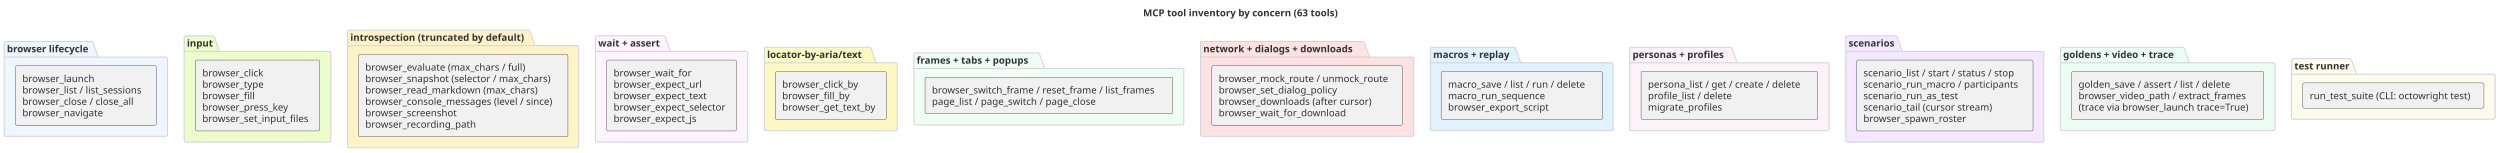
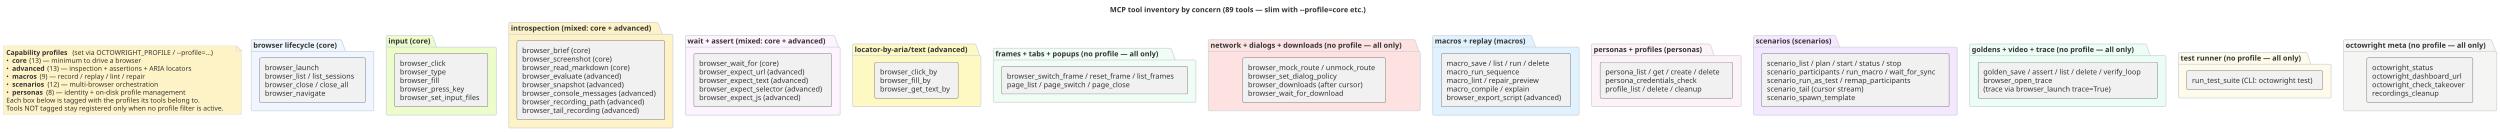
- <svg xmlns="http://www.w3.org/2000/svg" contentStyleType="text/css" data-diagram-type="DESCRIPTION" height="220px" preserveAspectRatio="none" style="width:3611px;height:220px;background:#FFFFFF;" version="1.1" viewBox="0 0 3611 220" width="3611px" zoomAndPan="magnify">
+ <svg xmlns="http://www.w3.org/2000/svg" contentStyleType="text/css" data-diagram-type="DESCRIPTION" height="253px" preserveAspectRatio="none" style="width:4814px;height:253px;background:#FFFFFF;" version="1.1" viewBox="0 0 4814 253" width="4814px" zoomAndPan="magnify">
  <defs />
  <g>
    <g class="title" data-source-line="5">
-       <text fill="#333333" font-family="sans-serif" font-size="14" font-weight="bold" lengthAdjust="spacing" textLength="294.766" x="1651.117" y="23.535">MCP tool inventory by concern (63 tools)</text>
+       <text fill="#333333" font-family="sans-serif" font-size="14" font-weight="bold" lengthAdjust="spacing" textLength="526.394" x="2137.178" y="23.535">MCP tool inventory by concern (89 tools — slim with --profile=core etc.)</text>
    </g>
-     <g class="cluster" data-qualified-name="browser lifecycle" data-source-line="14" id="ent0002">
-       <path d="M8.5,59.978 L132.191,59.978 A3.75,3.75 0 0 1 134.691,62.478 L141.691,82.467 L239.5,82.467 A2.5,2.5 0 0 1 242,84.967 L242,194.428 A2.5,2.5 0 0 1 239.5,196.928 L8.5,196.928 A2.5,2.5 0 0 1 6,194.428 L6,62.478 A2.5,2.5 0 0 1 8.5,59.978" fill="#EFF6FF" style="stroke:#D1D5DB;stroke-width:1.5;" />
-       <line style="stroke:#D1D5DB;stroke-width:1.5;" x1="6" x2="141.691" y1="82.467" y2="82.467" />
-       <text fill="#333333" font-family="sans-serif" font-size="14" font-weight="bold" lengthAdjust="spacing" textLength="122.691" x="10" y="75.513">browser lifecycle</text>
+     <g class="cluster" data-qualified-name="browser lifecycle .core." data-source-line="25" id="ent0003">
+       <path d="M486.25,76.468 L655.893,76.468 A3.75,3.75 0 0 1 658.393,78.968 L665.393,98.957 L717.25,98.957 A2.5,2.5 0 0 1 719.75,101.457 L719.75,210.918 A2.5,2.5 0 0 1 717.25,213.418 L486.25,213.418 A2.5,2.5 0 0 1 483.75,210.918 L483.75,78.968 A2.5,2.5 0 0 1 486.25,76.468" fill="#EFF6FF" style="stroke:#D1D5DB;stroke-width:1.5;" />
+       <line style="stroke:#D1D5DB;stroke-width:1.5;" x1="483.75" x2="665.393" y1="98.957" y2="98.957" />
+       <text fill="#333333" font-family="sans-serif" font-size="14" font-weight="bold" lengthAdjust="spacing" textLength="168.643" x="487.75" y="92.003">browser lifecycle (core)</text>
    </g>
-     <g class="cluster" data-qualified-name="input" data-source-line="18" id="ent0004">
-       <path d="M268.5,51.728 L307.392,51.728 A3.75,3.75 0 0 1 309.892,54.228 L316.892,74.217 L475.5,74.217 A2.5,2.5 0 0 1 478,76.717 L478,202.678 A2.5,2.5 0 0 1 475.5,205.178 L268.5,205.178 A2.5,2.5 0 0 1 266,202.678 L266,54.228 A2.5,2.5 0 0 1 268.5,51.728" fill="#ECFCCB" style="stroke:#D1D5DB;stroke-width:1.5;" />
-       <line style="stroke:#D1D5DB;stroke-width:1.5;" x1="266" x2="316.892" y1="74.217" y2="74.217" />
-       <text fill="#333333" font-family="sans-serif" font-size="14" font-weight="bold" lengthAdjust="spacing" textLength="37.892" x="270" y="67.263">input</text>
+     <g class="cluster" data-qualified-name="input .core." data-source-line="29" id="ent0005">
+       <path d="M746.25,68.228 L831.093,68.228 A3.75,3.75 0 0 1 833.593,70.728 L840.593,90.717 L953.25,90.717 A2.5,2.5 0 0 1 955.75,93.217 L955.75,219.168 A2.5,2.5 0 0 1 953.25,221.668 L746.25,221.668 A2.5,2.5 0 0 1 743.75,219.168 L743.75,70.728 A2.5,2.5 0 0 1 746.25,68.228" fill="#ECFCCB" style="stroke:#D1D5DB;stroke-width:1.5;" />
+       <line style="stroke:#D1D5DB;stroke-width:1.5;" x1="743.75" x2="840.593" y1="90.717" y2="90.717" />
+       <text fill="#333333" font-family="sans-serif" font-size="14" font-weight="bold" lengthAdjust="spacing" textLength="83.843" x="747.75" y="83.763">input (core)</text>
    </g>
-     <g class="cluster" data-qualified-name="introspection .truncated by default." data-source-line="22" id="ent0006">
-       <path d="M504.5,43.488 L763.29,43.488 A3.75,3.75 0 0 1 765.79,45.988 L772.79,65.977 L833.5,65.977 A2.5,2.5 0 0 1 836,68.477 L836,210.918 A2.5,2.5 0 0 1 833.5,213.418 L504.5,213.418 A2.5,2.5 0 0 1 502,210.918 L502,45.988 A2.5,2.5 0 0 1 504.5,43.488" fill="#FEF3C7" style="stroke:#D1D5DB;stroke-width:1.5;" />
-       <line style="stroke:#D1D5DB;stroke-width:1.5;" x1="502" x2="772.79" y1="65.977" y2="65.977" />
-       <text fill="#333333" font-family="sans-serif" font-size="14" font-weight="bold" lengthAdjust="spacing" textLength="257.79" x="506" y="59.023">introspection (truncated by default)</text>
+     <g class="cluster" data-qualified-name="introspection .mixed. core . advanced." data-source-line="33" id="ent0007">
+       <path d="M982.25,43.488 L1265.622,43.488 A3.75,3.75 0 0 1 1268.122,45.988 L1275.122,65.977 L1293.25,65.977 A2.5,2.5 0 0 1 1295.75,68.477 L1295.75,243.898 A2.5,2.5 0 0 1 1293.25,246.398 L982.25,246.398 A2.5,2.5 0 0 1 979.75,243.898 L979.75,45.988 A2.5,2.5 0 0 1 982.25,43.488" fill="#FEF3C7" style="stroke:#D1D5DB;stroke-width:1.5;" />
+       <line style="stroke:#D1D5DB;stroke-width:1.5;" x1="979.75" x2="1275.122" y1="65.977" y2="65.977" />
+       <text fill="#333333" font-family="sans-serif" font-size="14" font-weight="bold" lengthAdjust="spacing" textLength="282.372" x="983.75" y="59.023">introspection (mixed: core + advanced)</text>
    </g>
-     <g class="cluster" data-qualified-name="wait . assert" data-source-line="26" id="ent0008">
-       <path d="M862.5,51.728 L958.704,51.728 A3.75,3.75 0 0 1 961.204,54.228 L968.204,74.217 L1077.5,74.217 A2.5,2.5 0 0 1 1080,76.717 L1080,202.678 A2.5,2.5 0 0 1 1077.5,205.178 L862.5,205.178 A2.5,2.5 0 0 1 860,202.678 L860,54.228 A2.5,2.5 0 0 1 862.5,51.728" fill="#FDF4FF" style="stroke:#D1D5DB;stroke-width:1.5;" />
-       <line style="stroke:#D1D5DB;stroke-width:1.5;" x1="860" x2="968.204" y1="74.217" y2="74.217" />
-       <text fill="#333333" font-family="sans-serif" font-size="14" font-weight="bold" lengthAdjust="spacing" textLength="95.204" x="864" y="67.263">wait + assert</text>
+     <g class="cluster" data-qualified-name="wait . assert .mixed. core . advanced." data-source-line="37" id="ent0009">
+       <path d="M1322.25,68.228 L1604.891,68.228 A3.75,3.75 0 0 1 1607.391,70.728 L1614.391,90.717 L1615.25,90.717 A2.5,2.5 0 0 1 1617.75,93.217 L1617.75,219.168 A2.5,2.5 0 0 1 1615.25,221.668 L1322.25,221.668 A2.5,2.5 0 0 1 1319.75,219.168 L1319.75,70.728 A2.5,2.5 0 0 1 1322.25,68.228" fill="#FDF4FF" style="stroke:#D1D5DB;stroke-width:1.5;" />
+       <line style="stroke:#D1D5DB;stroke-width:1.5;" x1="1319.75" x2="1614.391" y1="90.717" y2="90.717" />
+       <text fill="#333333" font-family="sans-serif" font-size="14" font-weight="bold" lengthAdjust="spacing" textLength="281.641" x="1323.75" y="83.763">wait + assert (mixed: core + advanced)</text>
    </g>
-     <g class="cluster" data-qualified-name="locator-by-aria.text" data-source-line="30" id="ent0010">
-       <path d="M1106.5,68.218 L1256.093,68.218 A3.75,3.75 0 0 1 1258.593,70.718 L1265.593,90.707 L1293.5,90.707 A2.5,2.5 0 0 1 1296,93.207 L1296,186.188 A2.5,2.5 0 0 1 1293.5,188.688 L1106.5,188.688 A2.5,2.5 0 0 1 1104,186.188 L1104,70.718 A2.5,2.5 0 0 1 1106.5,68.218" fill="#FEF9C3" style="stroke:#D1D5DB;stroke-width:1.5;" />
-       <line style="stroke:#D1D5DB;stroke-width:1.5;" x1="1104" x2="1265.593" y1="90.707" y2="90.707" />
-       <text fill="#333333" font-family="sans-serif" font-size="14" font-weight="bold" lengthAdjust="spacing" textLength="148.593" x="1108" y="83.753">locator-by-aria/text</text>
+     <g class="cluster" data-qualified-name="locator-by-aria.text .advanced." data-source-line="41" id="ent0011">
+       <path d="M1644.25,84.708 L1877.002,84.708 A3.75,3.75 0 0 1 1879.502,87.208 L1886.502,107.197 L1886.25,107.197 A2.5,2.5 0 0 1 1888.75,109.697 L1888.75,202.678 A2.5,2.5 0 0 1 1886.25,205.178 L1644.25,205.178 A2.5,2.5 0 0 1 1641.75,202.678 L1641.75,87.208 A2.5,2.5 0 0 1 1644.25,84.708" fill="#FEF9C3" style="stroke:#D1D5DB;stroke-width:1.5;" />
+       <line style="stroke:#D1D5DB;stroke-width:1.5;" x1="1641.75" x2="1886.502" y1="107.197" y2="107.197" />
+       <text fill="#333333" font-family="sans-serif" font-size="14" font-weight="bold" lengthAdjust="spacing" textLength="231.752" x="1645.75" y="100.243">locator-by-aria/text (advanced)</text>
    </g>
-     <g class="cluster" data-qualified-name="frames . tabs . popups" data-source-line="34" id="ent0012">
-       <path d="M1322.5,76.468 L1499.3,76.468 A3.75,3.75 0 0 1 1501.8,78.968 L1508.8,98.957 L1707.5,98.957 A2.5,2.5 0 0 1 1710,101.457 L1710,177.938 A2.5,2.5 0 0 1 1707.5,180.438 L1322.5,180.438 A2.5,2.5 0 0 1 1320,177.938 L1320,78.968 A2.5,2.5 0 0 1 1322.5,76.468" fill="#F0FDF4" style="stroke:#D1D5DB;stroke-width:1.5;" />
-       <line style="stroke:#D1D5DB;stroke-width:1.5;" x1="1320" x2="1508.8" y1="98.957" y2="98.957" />
-       <text fill="#333333" font-family="sans-serif" font-size="14" font-weight="bold" lengthAdjust="spacing" textLength="175.8" x="1324" y="92.003">frames + tabs + popups</text>
+     <g class="cluster" data-qualified-name="frames . tabs . popups .no profile . all only." data-source-line="45" id="ent0013">
+       <path d="M1915.25,92.958 L2253.515,92.958 A3.75,3.75 0 0 1 2256.015,95.458 L2263.015,115.447 L2300.25,115.447 A2.5,2.5 0 0 1 2302.75,117.947 L2302.75,194.438 A2.5,2.5 0 0 1 2300.25,196.938 L1915.25,196.938 A2.5,2.5 0 0 1 1912.75,194.438 L1912.75,95.458 A2.5,2.5 0 0 1 1915.25,92.958" fill="#F0FDF4" style="stroke:#D1D5DB;stroke-width:1.5;" />
+       <line style="stroke:#D1D5DB;stroke-width:1.5;" x1="1912.75" x2="2263.015" y1="115.447" y2="115.447" />
+       <text fill="#333333" font-family="sans-serif" font-size="14" font-weight="bold" lengthAdjust="spacing" textLength="337.265" x="1916.75" y="108.493">frames + tabs + popups (no profile — all only)</text>
    </g>
-     <g class="cluster" data-qualified-name="network . dialogs . downloads" data-source-line="38" id="ent0014">
-       <path d="M1736.5,59.978 L1968.657,59.978 A3.75,3.75 0 0 1 1971.157,62.478 L1978.157,82.467 L2039.5,82.467 A2.5,2.5 0 0 1 2042,84.967 L2042,194.428 A2.5,2.5 0 0 1 2039.5,196.928 L1736.5,196.928 A2.5,2.5 0 0 1 1734,194.428 L1734,62.478 A2.5,2.5 0 0 1 1736.5,59.978" fill="#FEE2E2" style="stroke:#D1D5DB;stroke-width:1.5;" />
-       <line style="stroke:#D1D5DB;stroke-width:1.5;" x1="1734" x2="1978.157" y1="82.467" y2="82.467" />
-       <text fill="#333333" font-family="sans-serif" font-size="14" font-weight="bold" lengthAdjust="spacing" textLength="231.157" x="1738" y="75.513">network + dialogs + downloads</text>
+     <g class="cluster" data-qualified-name="network . dialogs . downloads .no profile . all only." data-source-line="49" id="ent0015">
+       <path d="M2329.25,76.468 L2722.872,76.468 A3.75,3.75 0 0 1 2725.372,78.968 L2732.372,98.957 L2732.25,98.957 A2.5,2.5 0 0 1 2734.75,101.457 L2734.75,210.918 A2.5,2.5 0 0 1 2732.25,213.418 L2329.25,213.418 A2.5,2.5 0 0 1 2326.75,210.918 L2326.75,78.968 A2.5,2.5 0 0 1 2329.25,76.468" fill="#FEE2E2" style="stroke:#D1D5DB;stroke-width:1.5;" />
+       <line style="stroke:#D1D5DB;stroke-width:1.5;" x1="2326.75" x2="2732.372" y1="98.957" y2="98.957" />
+       <text fill="#333333" font-family="sans-serif" font-size="14" font-weight="bold" lengthAdjust="spacing" textLength="392.622" x="2330.75" y="92.003">network + dialogs + downloads (no profile — all only)</text>
    </g>
-     <g class="cluster" data-qualified-name="macros . replay" data-source-line="42" id="ent0016">
-       <path d="M2068.5,68.218 L2187.133,68.218 A3.75,3.75 0 0 1 2189.633,70.718 L2196.633,90.707 L2327.5,90.707 A2.5,2.5 0 0 1 2330,93.207 L2330,186.188 A2.5,2.5 0 0 1 2327.5,188.688 L2068.5,188.688 A2.5,2.5 0 0 1 2066,186.188 L2066,70.718 A2.5,2.5 0 0 1 2068.5,68.218" fill="#E0F2FE" style="stroke:#D1D5DB;stroke-width:1.5;" />
-       <line style="stroke:#D1D5DB;stroke-width:1.5;" x1="2066" x2="2196.633" y1="90.707" y2="90.707" />
-       <text fill="#333333" font-family="sans-serif" font-size="14" font-weight="bold" lengthAdjust="spacing" textLength="117.633" x="2070" y="83.753">macros + replay</text>
+     <g class="cluster" data-qualified-name="macros . replay .macros." data-source-line="53" id="ent0017">
+       <path d="M2761.25,68.228 L2947.354,68.228 A3.75,3.75 0 0 1 2949.854,70.728 L2956.854,90.717 L3038.25,90.717 A2.5,2.5 0 0 1 3040.75,93.217 L3040.75,219.168 A2.5,2.5 0 0 1 3038.25,221.668 L2761.25,221.668 A2.5,2.5 0 0 1 2758.75,219.168 L2758.75,70.728 A2.5,2.5 0 0 1 2761.25,68.228" fill="#E0F2FE" style="stroke:#D1D5DB;stroke-width:1.5;" />
+       <line style="stroke:#D1D5DB;stroke-width:1.5;" x1="2758.75" x2="2956.854" y1="90.717" y2="90.717" />
+       <text fill="#333333" font-family="sans-serif" font-size="14" font-weight="bold" lengthAdjust="spacing" textLength="185.103" x="2762.75" y="83.763">macros + replay (macros)</text>
    </g>
-     <g class="cluster" data-qualified-name="personas . profiles" data-source-line="46" id="ent0018">
-       <path d="M2356.5,68.218 L2499.517,68.218 A3.75,3.75 0 0 1 2502.017,70.718 L2509.017,90.707 L2639.5,90.707 A2.5,2.5 0 0 1 2642,93.207 L2642,186.188 A2.5,2.5 0 0 1 2639.5,188.688 L2356.5,188.688 A2.5,2.5 0 0 1 2354,186.188 L2354,70.718 A2.5,2.5 0 0 1 2356.5,68.218" fill="#FDF2F8" style="stroke:#D1D5DB;stroke-width:1.5;" />
-       <line style="stroke:#D1D5DB;stroke-width:1.5;" x1="2354" x2="2509.017" y1="90.707" y2="90.707" />
-       <text fill="#333333" font-family="sans-serif" font-size="14" font-weight="bold" lengthAdjust="spacing" textLength="142.017" x="2358" y="83.753">personas + profiles</text>
+     <g class="cluster" data-qualified-name="personas . profiles .personas." data-source-line="57" id="ent0019">
+       <path d="M3067.25,84.708 L3291.3,84.708 A3.75,3.75 0 0 1 3293.8,87.208 L3300.8,107.197 L3350.25,107.197 A2.5,2.5 0 0 1 3352.75,109.697 L3352.75,202.678 A2.5,2.5 0 0 1 3350.25,205.178 L3067.25,205.178 A2.5,2.5 0 0 1 3064.75,202.678 L3064.75,87.208 A2.5,2.5 0 0 1 3067.25,84.708" fill="#FDF2F8" style="stroke:#D1D5DB;stroke-width:1.5;" />
+       <line style="stroke:#D1D5DB;stroke-width:1.5;" x1="3064.75" x2="3300.8" y1="107.197" y2="107.197" />
+       <text fill="#333333" font-family="sans-serif" font-size="14" font-weight="bold" lengthAdjust="spacing" textLength="223.05" x="3068.75" y="100.243">personas + profiles (personas)</text>
    </g>
-     <g class="cluster" data-qualified-name="scenarios" data-source-line="50" id="ent0020">
-       <path d="M2668.5,51.728 L2738.269,51.728 A3.75,3.75 0 0 1 2740.769,54.228 L2747.769,74.217 L2949.5,74.217 A2.5,2.5 0 0 1 2952,76.717 L2952,202.678 A2.5,2.5 0 0 1 2949.5,205.178 L2668.5,205.178 A2.5,2.5 0 0 1 2666,202.678 L2666,54.228 A2.5,2.5 0 0 1 2668.5,51.728" fill="#F3E8FF" style="stroke:#D1D5DB;stroke-width:1.5;" />
-       <line style="stroke:#D1D5DB;stroke-width:1.5;" x1="2666" x2="2747.769" y1="74.217" y2="74.217" />
-       <text fill="#333333" font-family="sans-serif" font-size="14" font-weight="bold" lengthAdjust="spacing" textLength="68.769" x="2670" y="67.263">scenarios</text>
+     <g class="cluster" data-qualified-name="scenarios .scenarios." data-source-line="61" id="ent0021">
+       <path d="M3379.25,68.228 L3532.78,68.228 A3.75,3.75 0 0 1 3535.28,70.728 L3542.28,90.717 L3766.25,90.717 A2.5,2.5 0 0 1 3768.75,93.217 L3768.75,219.168 A2.5,2.5 0 0 1 3766.25,221.668 L3379.25,221.668 A2.5,2.5 0 0 1 3376.75,219.168 L3376.75,70.728 A2.5,2.5 0 0 1 3379.25,68.228" fill="#F3E8FF" style="stroke:#D1D5DB;stroke-width:1.5;" />
+       <line style="stroke:#D1D5DB;stroke-width:1.5;" x1="3376.75" x2="3542.28" y1="90.717" y2="90.717" />
+       <text fill="#333333" font-family="sans-serif" font-size="14" font-weight="bold" lengthAdjust="spacing" textLength="152.53" x="3380.75" y="83.763">scenarios (scenarios)</text>
    </g>
-     <g class="cluster" data-qualified-name="goldens . video . trace" data-source-line="54" id="ent0022">
-       <path d="M2978.5,68.218 L3152.75,68.218 A3.75,3.75 0 0 1 3155.25,70.718 L3162.25,90.707 L3283.5,90.707 A2.5,2.5 0 0 1 3286,93.207 L3286,186.188 A2.5,2.5 0 0 1 3283.5,188.688 L2978.5,188.688 A2.5,2.5 0 0 1 2976,186.188 L2976,70.718 A2.5,2.5 0 0 1 2978.5,68.218" fill="#ECFDF5" style="stroke:#D1D5DB;stroke-width:1.5;" />
-       <line style="stroke:#D1D5DB;stroke-width:1.5;" x1="2976" x2="3162.25" y1="90.707" y2="90.707" />
-       <text fill="#333333" font-family="sans-serif" font-size="14" font-weight="bold" lengthAdjust="spacing" textLength="173.25" x="2980" y="83.753">goldens + video + trace</text>
+     <g class="cluster" data-qualified-name="goldens . video . trace .no profile . all only." data-source-line="65" id="ent0023">
+       <path d="M3795.25,84.708 L4130.965,84.708 A3.75,3.75 0 0 1 4133.465,87.208 L4140.465,107.197 L4168.25,107.197 A2.5,2.5 0 0 1 4170.75,109.697 L4170.75,202.678 A2.5,2.5 0 0 1 4168.25,205.178 L3795.25,205.178 A2.5,2.5 0 0 1 3792.75,202.678 L3792.75,87.208 A2.5,2.5 0 0 1 3795.25,84.708" fill="#ECFDF5" style="stroke:#D1D5DB;stroke-width:1.5;" />
+       <line style="stroke:#D1D5DB;stroke-width:1.5;" x1="3792.75" x2="4140.465" y1="107.197" y2="107.197" />
+       <text fill="#333333" font-family="sans-serif" font-size="14" font-weight="bold" lengthAdjust="spacing" textLength="334.715" x="3796.75" y="100.243">goldens + video + trace (no profile — all only)</text>
    </g>
-     <g class="cluster" data-qualified-name="test runner" data-source-line="58" id="ent0024">
-       <path d="M3312.5,84.708 L3394.096,84.708 A3.75,3.75 0 0 1 3396.596,87.208 L3403.596,107.197 L3601.5,107.197 A2.5,2.5 0 0 1 3604,109.697 L3604,169.698 A2.5,2.5 0 0 1 3601.5,172.198 L3312.5,172.198 A2.5,2.5 0 0 1 3310,169.698 L3310,87.208 A2.5,2.5 0 0 1 3312.5,84.708" fill="#FFFBEB" style="stroke:#D1D5DB;stroke-width:1.5;" />
-       <line style="stroke:#D1D5DB;stroke-width:1.5;" x1="3310" x2="3403.596" y1="107.197" y2="107.197" />
-       <text fill="#333333" font-family="sans-serif" font-size="14" font-weight="bold" lengthAdjust="spacing" textLength="80.596" x="3314" y="100.243">test runner</text>
+     <g class="cluster" data-qualified-name="test runner .no profile . all only." data-source-line="69" id="ent0025">
+       <path d="M4197.25,101.198 L4440.31,101.198 A3.75,3.75 0 0 1 4442.81,103.698 L4449.81,123.687 L4486.25,123.687 A2.5,2.5 0 0 1 4488.75,126.187 L4488.75,186.188 A2.5,2.5 0 0 1 4486.25,188.688 L4197.25,188.688 A2.5,2.5 0 0 1 4194.75,186.188 L4194.75,103.698 A2.5,2.5 0 0 1 4197.25,101.198" fill="#FFFBEB" style="stroke:#D1D5DB;stroke-width:1.5;" />
+       <line style="stroke:#D1D5DB;stroke-width:1.5;" x1="4194.75" x2="4449.81" y1="123.687" y2="123.687" />
+       <text fill="#333333" font-family="sans-serif" font-size="14" font-weight="bold" lengthAdjust="spacing" textLength="242.06" x="4198.75" y="116.733">test runner (no profile — all only)</text>
    </g>
-     <g class="entity" data-qualified-name="browser lifecycle.LIFE" data-source-line="15" id="ent0003">
-       <rect fill="#F1F1F1" height="85.953" rx="2.5" ry="2.5" style="stroke:#181818;stroke-width:0.5;" width="203.408" x="22.3" y="94.978" />
-       <text fill="#333333" font-family="sans-serif" font-size="14" lengthAdjust="spacing" textLength="106.606" x="32.3" y="118.513">browser_launch</text>
-       <text fill="#333333" font-family="sans-serif" font-size="14" lengthAdjust="spacing" textLength="183.408" x="32.3" y="135.002">browser_list / list_sessions</text>
-       <text fill="#333333" font-family="sans-serif" font-size="14" lengthAdjust="spacing" textLength="170.126" x="32.3" y="151.49">browser_close / close_all</text>
-       <text fill="#333333" font-family="sans-serif" font-size="14" lengthAdjust="spacing" textLength="118.802" x="32.3" y="167.978">browser_navigate</text>
+     <g class="cluster" data-qualified-name="octowright meta .no profile . all only." data-source-line="73" id="ent0027">
+       <path d="M4515.25,76.468 L4796.12,76.468 A3.75,3.75 0 0 1 4798.62,78.968 L4805.62,98.957 L4805.25,98.957 A2.5,2.5 0 0 1 4807.75,101.457 L4807.75,210.918 A2.5,2.5 0 0 1 4805.25,213.418 L4515.25,213.418 A2.5,2.5 0 0 1 4512.75,210.918 L4512.75,78.968 A2.5,2.5 0 0 1 4515.25,76.468" fill="#F5F5F4" style="stroke:#D1D5DB;stroke-width:1.5;" />
+       <line style="stroke:#D1D5DB;stroke-width:1.5;" x1="4512.75" x2="4805.62" y1="98.957" y2="98.957" />
+       <text fill="#333333" font-family="sans-serif" font-size="14" font-weight="bold" lengthAdjust="spacing" textLength="279.87" x="4516.75" y="92.003">octowright meta (no profile — all only)</text>
    </g>
-     <g class="entity" data-qualified-name="input.INPUT" data-source-line="19" id="ent0005">
-       <rect fill="#F1F1F1" height="102.441" rx="2.5" ry="2.5" style="stroke:#181818;stroke-width:0.5;" width="179.414" x="282.29" y="86.728" />
-       <text fill="#333333" font-family="sans-serif" font-size="14" lengthAdjust="spacing" textLength="92.21" x="292.29" y="110.263">browser_click</text>
-       <text fill="#333333" font-family="sans-serif" font-size="14" lengthAdjust="spacing" textLength="90.754" x="292.29" y="126.752">browser_type</text>
-       <text fill="#333333" font-family="sans-serif" font-size="14" lengthAdjust="spacing" textLength="78.88" x="292.29" y="143.24">browser_fill</text>
-       <text fill="#333333" font-family="sans-serif" font-size="14" lengthAdjust="spacing" textLength="128.502" x="292.29" y="159.728">browser_press_key</text>
-       <text fill="#333333" font-family="sans-serif" font-size="14" lengthAdjust="spacing" textLength="159.414" x="292.29" y="176.217">browser_set_input_files</text>
+     <g class="entity" data-qualified-name="browser lifecycle .core..LIFE" data-source-line="26" id="ent0004">
+       <rect fill="#F1F1F1" height="85.953" rx="2.5" ry="2.5" style="stroke:#181818;stroke-width:0.5;" width="203.408" x="500.05" y="111.468" />
+       <text fill="#333333" font-family="sans-serif" font-size="14" lengthAdjust="spacing" textLength="106.606" x="510.05" y="135.003">browser_launch</text>
+       <text fill="#333333" font-family="sans-serif" font-size="14" lengthAdjust="spacing" textLength="183.408" x="510.05" y="151.492">browser_list / list_sessions</text>
+       <text fill="#333333" font-family="sans-serif" font-size="14" lengthAdjust="spacing" textLength="170.126" x="510.05" y="167.98">browser_close / close_all</text>
+       <text fill="#333333" font-family="sans-serif" font-size="14" lengthAdjust="spacing" textLength="118.802" x="510.05" y="184.468">browser_navigate</text>
    </g>
-     <g class="entity" data-qualified-name="introspection .truncated by default..INTRO" data-source-line="23" id="ent0007">
-       <rect fill="#F1F1F1" height="118.93" rx="2.5" ry="2.5" style="stroke:#181818;stroke-width:0.5;" width="302.693" x="517.65" y="78.488" />
-       <text fill="#333333" font-family="sans-serif" font-size="14" lengthAdjust="spacing" textLength="242.382" x="527.65" y="102.023">browser_evaluate (max_chars / full)</text>
-       <text fill="#333333" font-family="sans-serif" font-size="14" lengthAdjust="spacing" textLength="279.72" x="527.65" y="118.512">browser_snapshot (selector / max_chars)</text>
-       <text fill="#333333" font-family="sans-serif" font-size="14" lengthAdjust="spacing" textLength="256.642" x="527.65" y="135">browser_read_markdown (max_chars)</text>
-       <text fill="#333333" font-family="sans-serif" font-size="14" lengthAdjust="spacing" textLength="282.693" x="527.65" y="151.488">browser_console_messages (level / since)</text>
-       <text fill="#333333" font-family="sans-serif" font-size="14" lengthAdjust="spacing" textLength="135.577" x="527.65" y="167.977">browser_screenshot</text>
-       <text fill="#333333" font-family="sans-serif" font-size="14" lengthAdjust="spacing" textLength="164.363" x="527.65" y="184.465">browser_recording_path</text>
+     <g class="entity" data-qualified-name="input .core..INPUT" data-source-line="30" id="ent0006">
+       <rect fill="#F1F1F1" height="102.441" rx="2.5" ry="2.5" style="stroke:#181818;stroke-width:0.5;" width="179.414" x="760.05" y="103.228" />
+       <text fill="#333333" font-family="sans-serif" font-size="14" lengthAdjust="spacing" textLength="92.21" x="770.05" y="126.763">browser_click</text>
+       <text fill="#333333" font-family="sans-serif" font-size="14" lengthAdjust="spacing" textLength="90.754" x="770.05" y="143.252">browser_type</text>
+       <text fill="#333333" font-family="sans-serif" font-size="14" lengthAdjust="spacing" textLength="78.88" x="770.05" y="159.74">browser_fill</text>
+       <text fill="#333333" font-family="sans-serif" font-size="14" lengthAdjust="spacing" textLength="128.502" x="770.05" y="176.228">browser_press_key</text>
+       <text fill="#333333" font-family="sans-serif" font-size="14" lengthAdjust="spacing" textLength="159.414" x="770.05" y="192.717">browser_set_input_files</text>
    </g>
-     <g class="entity" data-qualified-name="wait . assert.ASSERT" data-source-line="27" id="ent0009">
-       <rect fill="#F1F1F1" height="102.441" rx="2.5" ry="2.5" style="stroke:#181818;stroke-width:0.5;" width="187.515" x="876.24" y="86.728" />
-       <text fill="#333333" font-family="sans-serif" font-size="14" lengthAdjust="spacing" textLength="115.869" x="886.24" y="110.263">browser_wait_for</text>
-       <text fill="#333333" font-family="sans-serif" font-size="14" lengthAdjust="spacing" textLength="132.46" x="886.24" y="126.752">browser_expect_url</text>
-       <text fill="#333333" font-family="sans-serif" font-size="14" lengthAdjust="spacing" textLength="140.855" x="886.24" y="143.24">browser_expect_text</text>
-       <text fill="#333333" font-family="sans-serif" font-size="14" lengthAdjust="spacing" textLength="167.515" x="886.24" y="159.728">browser_expect_selector</text>
-       <text fill="#333333" font-family="sans-serif" font-size="14" lengthAdjust="spacing" textLength="125.392" x="886.24" y="176.217">browser_expect_js</text>
+     <g class="entity" data-qualified-name="introspection .mixed. core . advanced..INTRO" data-source-line="34" id="ent0008">
+       <rect fill="#F1F1F1" height="151.906" rx="2.5" ry="2.5" style="stroke:#181818;stroke-width:0.5;" width="284.701" x="995.4" y="78.488" />
+       <text fill="#333333" font-family="sans-serif" font-size="14" lengthAdjust="spacing" textLength="135.96" x="1005.4" y="102.023">browser_brief (core)</text>
+       <text fill="#333333" font-family="sans-serif" font-size="14" lengthAdjust="spacing" textLength="178.411" x="1005.4" y="118.512">browser_screenshot (core)</text>
+       <text fill="#333333" font-family="sans-serif" font-size="14" lengthAdjust="spacing" textLength="213.097" x="1005.4" y="135">browser_read_markdown (core)</text>
+       <text fill="#333333" font-family="sans-serif" font-size="14" lengthAdjust="spacing" textLength="195.398" x="1005.4" y="151.488">browser_evaluate (advanced)</text>
+       <text fill="#333333" font-family="sans-serif" font-size="14" lengthAdjust="spacing" textLength="201.148" x="1005.4" y="167.977">browser_snapshot (advanced)</text>
+       <text fill="#333333" font-family="sans-serif" font-size="14" lengthAdjust="spacing" textLength="264.701" x="1005.4" y="184.465">browser_console_messages (advanced)</text>
+       <text fill="#333333" font-family="sans-serif" font-size="14" lengthAdjust="spacing" textLength="241.89" x="1005.4" y="200.953">browser_recording_path (advanced)</text>
+       <text fill="#333333" font-family="sans-serif" font-size="14" lengthAdjust="spacing" textLength="232.483" x="1005.4" y="217.441">browser_tail_recording (advanced)</text>
    </g>
-     <g class="entity" data-qualified-name="locator-by-aria.text.LOC" data-source-line="31" id="ent0011">
-       <rect fill="#F1F1F1" height="69.465" rx="2.5" ry="2.5" style="stroke:#181818;stroke-width:0.5;" width="160.342" x="1119.83" y="103.218" />
-       <text fill="#333333" font-family="sans-serif" font-size="14" lengthAdjust="spacing" textLength="115.336" x="1129.83" y="126.753">browser_click_by</text>
-       <text fill="#333333" font-family="sans-serif" font-size="14" lengthAdjust="spacing" textLength="102.006" x="1129.83" y="143.242">browser_fill_by</text>
-       <text fill="#333333" font-family="sans-serif" font-size="14" lengthAdjust="spacing" textLength="140.342" x="1129.83" y="159.73">browser_get_text_by</text>
+     <g class="entity" data-qualified-name="wait . assert .mixed. core . advanced..ASSERT" data-source-line="38" id="ent0010">
+       <rect fill="#F1F1F1" height="102.441" rx="2.5" ry="2.5" style="stroke:#181818;stroke-width:0.5;" width="265.041" x="1336.23" y="103.228" />
+       <text fill="#333333" font-family="sans-serif" font-size="14" lengthAdjust="spacing" textLength="158.703" x="1346.23" y="126.763">browser_wait_for (core)</text>
+       <text fill="#333333" font-family="sans-serif" font-size="14" lengthAdjust="spacing" textLength="209.986" x="1346.23" y="143.252">browser_expect_url (advanced)</text>
+       <text fill="#333333" font-family="sans-serif" font-size="14" lengthAdjust="spacing" textLength="218.381" x="1346.23" y="159.74">browser_expect_text (advanced)</text>
+       <text fill="#333333" font-family="sans-serif" font-size="14" lengthAdjust="spacing" textLength="245.041" x="1346.23" y="176.228">browser_expect_selector (advanced)</text>
+       <text fill="#333333" font-family="sans-serif" font-size="14" lengthAdjust="spacing" textLength="202.918" x="1346.23" y="192.717">browser_expect_js (advanced)</text>
    </g>
-     <g class="entity" data-qualified-name="frames . tabs . popups.FRMTAB" data-source-line="35" id="ent0013">
-       <rect fill="#F1F1F1" height="52.977" rx="2.5" ry="2.5" style="stroke:#181818;stroke-width:0.5;" width="357.798" x="1336.1" y="111.468" />
-       <text fill="#333333" font-family="sans-serif" font-size="14" lengthAdjust="spacing" textLength="337.798" x="1346.1" y="135.003">browser_switch_frame / reset_frame / list_frames</text>
-       <text fill="#333333" font-family="sans-serif" font-size="14" lengthAdjust="spacing" textLength="250.906" x="1346.1" y="151.492">page_list / page_switch / page_close</text>
+     <g class="entity" data-qualified-name="locator-by-aria.text .advanced..LOC" data-source-line="42" id="ent0012">
+       <rect fill="#F1F1F1" height="69.465" rx="2.5" ry="2.5" style="stroke:#181818;stroke-width:0.5;" width="160.342" x="1684.58" y="119.708" />
+       <text fill="#333333" font-family="sans-serif" font-size="14" lengthAdjust="spacing" textLength="115.336" x="1694.58" y="143.243">browser_click_by</text>
+       <text fill="#333333" font-family="sans-serif" font-size="14" lengthAdjust="spacing" textLength="102.006" x="1694.58" y="159.732">browser_fill_by</text>
+       <text fill="#333333" font-family="sans-serif" font-size="14" lengthAdjust="spacing" textLength="140.342" x="1694.58" y="176.22">browser_get_text_by</text>
    </g>
-     <g class="entity" data-qualified-name="network . dialogs . downloads.NET" data-source-line="39" id="ent0015">
-       <rect fill="#F1F1F1" height="85.953" rx="2.5" ry="2.5" style="stroke:#181818;stroke-width:0.5;" width="275.322" x="1750.34" y="94.978" />
-       <text fill="#333333" font-family="sans-serif" font-size="14" lengthAdjust="spacing" textLength="255.322" x="1760.34" y="118.513">browser_mock_route / unmock_route</text>
-       <text fill="#333333" font-family="sans-serif" font-size="14" lengthAdjust="spacing" textLength="177.721" x="1760.34" y="135.002">browser_set_dialog_policy</text>
-       <text fill="#333333" font-family="sans-serif" font-size="14" lengthAdjust="spacing" textLength="227.466" x="1760.34" y="151.49">browser_downloads (after cursor)</text>
-       <text fill="#333333" font-family="sans-serif" font-size="14" lengthAdjust="spacing" textLength="188.945" x="1760.34" y="167.978">browser_wait_for_download</text>
+     <g class="entity" data-qualified-name="frames . tabs . popups .no profile . all only..FRMTAB" data-source-line="46" id="ent0014">
+       <rect fill="#F1F1F1" height="52.977" rx="2.5" ry="2.5" style="stroke:#181818;stroke-width:0.5;" width="357.798" x="1928.86" y="127.958" />
+       <text fill="#333333" font-family="sans-serif" font-size="14" lengthAdjust="spacing" textLength="337.798" x="1938.86" y="151.493">browser_switch_frame / reset_frame / list_frames</text>
+       <text fill="#333333" font-family="sans-serif" font-size="14" lengthAdjust="spacing" textLength="250.906" x="1938.86" y="167.982">page_list / page_switch / page_close</text>
    </g>
-     <g class="entity" data-qualified-name="macros . replay.MAC" data-source-line="43" id="ent0017">
-       <rect fill="#F1F1F1" height="69.465" rx="2.5" ry="2.5" style="stroke:#181818;stroke-width:0.5;" width="232.885" x="2081.56" y="103.218" />
-       <text fill="#333333" font-family="sans-serif" font-size="14" lengthAdjust="spacing" textLength="212.885" x="2091.56" y="126.753">macro_save / list / run / delete</text>
-       <text fill="#333333" font-family="sans-serif" font-size="14" lengthAdjust="spacing" textLength="143.302" x="2091.56" y="143.242">macro_run_sequence</text>
-       <text fill="#333333" font-family="sans-serif" font-size="14" lengthAdjust="spacing" textLength="151.484" x="2091.56" y="159.73">browser_export_script</text>
+     <g class="entity" data-qualified-name="network . dialogs . downloads .no profile . all only..NET" data-source-line="50" id="ent0016">
+       <rect fill="#F1F1F1" height="85.953" rx="2.5" ry="2.5" style="stroke:#181818;stroke-width:0.5;" width="275.322" x="2393.09" y="111.468" />
+       <text fill="#333333" font-family="sans-serif" font-size="14" lengthAdjust="spacing" textLength="255.322" x="2403.09" y="135.003">browser_mock_route / unmock_route</text>
+       <text fill="#333333" font-family="sans-serif" font-size="14" lengthAdjust="spacing" textLength="177.721" x="2403.09" y="151.492">browser_set_dialog_policy</text>
+       <text fill="#333333" font-family="sans-serif" font-size="14" lengthAdjust="spacing" textLength="227.466" x="2403.09" y="167.98">browser_downloads (after cursor)</text>
+       <text fill="#333333" font-family="sans-serif" font-size="14" lengthAdjust="spacing" textLength="188.945" x="2403.09" y="184.468">browser_wait_for_download</text>
    </g>
-     <g class="entity" data-qualified-name="personas . profiles.PERS" data-source-line="47" id="ent0019">
-       <rect fill="#F1F1F1" height="69.465" rx="2.5" ry="2.5" style="stroke:#181818;stroke-width:0.5;" width="255.293" x="2370.35" y="103.218" />
-       <text fill="#333333" font-family="sans-serif" font-size="14" lengthAdjust="spacing" textLength="235.293" x="2380.35" y="126.753">persona_list / get / create / delete</text>
-       <text fill="#333333" font-family="sans-serif" font-size="14" lengthAdjust="spacing" textLength="129.343" x="2380.35" y="143.242">profile_list / delete</text>
-       <text fill="#333333" font-family="sans-serif" font-size="14" lengthAdjust="spacing" textLength="110.66" x="2380.35" y="159.73">migrate_profiles</text>
+     <g class="entity" data-qualified-name="macros . replay .macros..MAC" data-source-line="54" id="ent0018">
+       <rect fill="#F1F1F1" height="102.441" rx="2.5" ry="2.5" style="stroke:#181818;stroke-width:0.5;" width="249.011" x="2775.25" y="103.228" />
+       <text fill="#333333" font-family="sans-serif" font-size="14" lengthAdjust="spacing" textLength="212.885" x="2785.25" y="126.763">macro_save / list / run / delete</text>
+       <text fill="#333333" font-family="sans-serif" font-size="14" lengthAdjust="spacing" textLength="143.302" x="2785.25" y="143.252">macro_run_sequence</text>
+       <text fill="#333333" font-family="sans-serif" font-size="14" lengthAdjust="spacing" textLength="186.587" x="2785.25" y="159.74">macro_lint / repair_preview</text>
+       <text fill="#333333" font-family="sans-serif" font-size="14" lengthAdjust="spacing" textLength="168.759" x="2785.25" y="176.228">macro_compile / explain</text>
+       <text fill="#333333" font-family="sans-serif" font-size="14" lengthAdjust="spacing" textLength="229.011" x="2785.25" y="192.717">browser_export_script (advanced)</text>
    </g>
-     <g class="entity" data-qualified-name="scenarios.SCN" data-source-line="51" id="ent0021">
-       <rect fill="#F1F1F1" height="102.441" rx="2.5" ry="2.5" style="stroke:#181818;stroke-width:0.5;" width="254.992" x="2681.5" y="86.728" />
-       <text fill="#333333" font-family="sans-serif" font-size="14" lengthAdjust="spacing" textLength="234.992" x="2691.5" y="110.263">scenario_list / start / status / stop</text>
-       <text fill="#333333" font-family="sans-serif" font-size="14" lengthAdjust="spacing" textLength="232.887" x="2691.5" y="126.752">scenario_run_macro / participants</text>
-       <text fill="#333333" font-family="sans-serif" font-size="14" lengthAdjust="spacing" textLength="141.285" x="2691.5" y="143.24">scenario_run_as_test</text>
-       <text fill="#333333" font-family="sans-serif" font-size="14" lengthAdjust="spacing" textLength="192.685" x="2691.5" y="159.728">scenario_tail (cursor stream)</text>
-       <text fill="#333333" font-family="sans-serif" font-size="14" lengthAdjust="spacing" textLength="151.977" x="2691.5" y="176.217">browser_spawn_roster</text>
+     <g class="entity" data-qualified-name="personas . profiles .personas..PERS" data-source-line="58" id="ent0020">
+       <rect fill="#F1F1F1" height="69.465" rx="2.5" ry="2.5" style="stroke:#181818;stroke-width:0.5;" width="255.293" x="3081.11" y="119.708" />
+       <text fill="#333333" font-family="sans-serif" font-size="14" lengthAdjust="spacing" textLength="235.293" x="3091.11" y="143.243">persona_list / get / create / delete</text>
+       <text fill="#333333" font-family="sans-serif" font-size="14" lengthAdjust="spacing" textLength="181.706" x="3091.11" y="159.732">persona_credentials_check</text>
+       <text fill="#333333" font-family="sans-serif" font-size="14" lengthAdjust="spacing" textLength="198.481" x="3091.11" y="176.22">profile_list / delete / cleanup</text>
    </g>
-     <g class="entity" data-qualified-name="goldens . video . trace.ART" data-source-line="55" id="ent0023">
-       <rect fill="#F1F1F1" height="69.465" rx="2.5" ry="2.5" style="stroke:#181818;stroke-width:0.5;" width="277.558" x="2992.22" y="103.218" />
-       <text fill="#333333" font-family="sans-serif" font-size="14" lengthAdjust="spacing" textLength="234.924" x="3002.22" y="126.753">golden_save / assert / list / delete</text>
-       <text fill="#333333" font-family="sans-serif" font-size="14" lengthAdjust="spacing" textLength="252.868" x="3002.22" y="143.242">browser_video_path / extract_frames</text>
-       <text fill="#333333" font-family="sans-serif" font-size="14" lengthAdjust="spacing" textLength="257.558" x="3002.22" y="159.73">(trace via browser_launch trace=True)</text>
+     <g class="entity" data-qualified-name="scenarios .scenarios..SCN" data-source-line="62" id="ent0022">
+       <rect fill="#F1F1F1" height="102.441" rx="2.5" ry="2.5" style="stroke:#181818;stroke-width:0.5;" width="360.676" x="3392.42" y="103.228" />
+       <text fill="#333333" font-family="sans-serif" font-size="14" lengthAdjust="spacing" textLength="280.472" x="3402.42" y="126.763">scenario_list / plan / start / status / stop</text>
+       <text fill="#333333" font-family="sans-serif" font-size="14" lengthAdjust="spacing" textLength="340.676" x="3402.42" y="143.252">scenario_participants / run_macro / wait_for_sync</text>
+       <text fill="#333333" font-family="sans-serif" font-size="14" lengthAdjust="spacing" textLength="288.005" x="3402.42" y="159.74">scenario_run_as_test / remap_participants</text>
+       <text fill="#333333" font-family="sans-serif" font-size="14" lengthAdjust="spacing" textLength="192.685" x="3402.42" y="176.228">scenario_tail (cursor stream)</text>
+       <text fill="#333333" font-family="sans-serif" font-size="14" lengthAdjust="spacing" textLength="173.79" x="3402.42" y="192.717">scenario_spawn_template</text>
    </g>
-     <g class="entity" data-qualified-name="test runner.RUN" data-source-line="59" id="ent0025">
-       <rect fill="#F1F1F1" height="36.488" rx="2.5" ry="2.5" style="stroke:#181818;stroke-width:0.5;" width="261.664" x="3326.17" y="119.708" />
-       <text fill="#333333" font-family="sans-serif" font-size="14" lengthAdjust="spacing" textLength="241.664" x="3336.17" y="143.243">run_test_suite (CLI: octowright test)</text>
+     <g class="entity" data-qualified-name="goldens . video . trace .no profile . all only..ART" data-source-line="66" id="ent0024">
+       <rect fill="#F1F1F1" height="69.465" rx="2.5" ry="2.5" style="stroke:#181818;stroke-width:0.5;" width="345.466" x="3809.02" y="119.708" />
+       <text fill="#333333" font-family="sans-serif" font-size="14" lengthAdjust="spacing" textLength="325.466" x="3819.02" y="143.243">golden_save / assert / list / delete / verify_loop</text>
+       <text fill="#333333" font-family="sans-serif" font-size="14" lengthAdjust="spacing" textLength="136.158" x="3819.02" y="159.732">browser_open_trace</text>
+       <text fill="#333333" font-family="sans-serif" font-size="14" lengthAdjust="spacing" textLength="257.558" x="3819.02" y="176.22">(trace via browser_launch trace=True)</text>
+     </g>
+     <g class="entity" data-qualified-name="test runner .no profile . all only..RUN" data-source-line="70" id="ent0026">
+       <rect fill="#F1F1F1" height="36.488" rx="2.5" ry="2.5" style="stroke:#181818;stroke-width:0.5;" width="261.664" x="4210.92" y="136.198" />
+       <text fill="#333333" font-family="sans-serif" font-size="14" lengthAdjust="spacing" textLength="241.664" x="4220.92" y="159.733">run_test_suite (CLI: octowright test)</text>
+     </g>
+     <g class="entity" data-qualified-name="octowright meta .no profile . all only..META" data-source-line="74" id="ent0028">
+       <rect fill="#F1F1F1" height="85.953" rx="2.5" ry="2.5" style="stroke:#181818;stroke-width:0.5;" width="204.16" x="4557.67" y="111.468" />
+       <text fill="#333333" font-family="sans-serif" font-size="14" lengthAdjust="spacing" textLength="120.989" x="4567.67" y="135.003">octowright_status</text>
+       <text fill="#333333" font-family="sans-serif" font-size="14" lengthAdjust="spacing" textLength="177.338" x="4567.67" y="151.492">octowright_dashboard_url</text>
+       <text fill="#333333" font-family="sans-serif" font-size="14" lengthAdjust="spacing" textLength="184.16" x="4567.67" y="167.98">octowright_check_takeover</text>
+       <text fill="#333333" font-family="sans-serif" font-size="14" lengthAdjust="spacing" textLength="132.378" x="4567.67" y="184.468">recordings_cleanup</text>
+     </g>
+     <g class="entity" data-qualified-name="PROFILES_LEGEND" data-source-line="15" id="ent0002">
+       <path d="M6,88.198 L6,220.683 L465.509,220.683 L465.509,98.198 L455.509,88.198 L6,88.198" fill="#FEF3C7" style="stroke:#D1D5DB;stroke-width:0.5;" />
+       <path d="M455.509,88.198 L455.509,98.198 L465.509,98.198 L455.509,88.198" fill="#FEF3C7" style="stroke:#D1D5DB;stroke-width:1;" />
+       <text fill="#333333" font-family="sans-serif" font-size="13" font-weight="bold" lengthAdjust="spacing" textLength="123.227" x="12" y="105.767">Capability profiles</text>
+       <text fill="#333333" font-family="sans-serif" font-size="13" lengthAdjust="spacing" textLength="291.231" x="139.34" y="105.767">(set via OCTOWRIGHT_PROFILE / --profile=...)</text>
+       <text fill="#333333" font-family="sans-serif" font-size="13" lengthAdjust="spacing" textLength="7.287" x="12" y="121.077">•</text>
+       <text fill="#333333" font-family="sans-serif" font-size="13" font-weight="bold" lengthAdjust="spacing" textLength="28.748" x="23.4" y="121.077">core</text>
+       <text fill="#333333" font-family="sans-serif" font-size="13" lengthAdjust="spacing" textLength="224.586" x="56.262" y="121.077">(13) — minimum to drive a browser</text>
+       <text fill="#333333" font-family="sans-serif" font-size="13" lengthAdjust="spacing" textLength="7.287" x="12" y="136.388">•</text>
+       <text fill="#333333" font-family="sans-serif" font-size="13" font-weight="bold" lengthAdjust="spacing" textLength="63.299" x="23.4" y="136.388">advanced</text>
+       <text fill="#333333" font-family="sans-serif" font-size="13" lengthAdjust="spacing" textLength="297.14" x="90.812" y="136.388">(13) — inspection + assertions + ARIA locators</text>
+       <text fill="#333333" font-family="sans-serif" font-size="13" lengthAdjust="spacing" textLength="7.287" x="12" y="151.698">•</text>
+       <text fill="#333333" font-family="sans-serif" font-size="13" font-weight="bold" lengthAdjust="spacing" textLength="48.731" x="23.4" y="151.698">macros</text>
+       <text fill="#333333" font-family="sans-serif" font-size="13" lengthAdjust="spacing" textLength="219.661" x="76.245" y="151.698">(9) — record / replay / lint / repair</text>
+       <text fill="#333333" font-family="sans-serif" font-size="13" lengthAdjust="spacing" textLength="7.287" x="12" y="167.009">•</text>
+       <text fill="#333333" font-family="sans-serif" font-size="13" font-weight="bold" lengthAdjust="spacing" textLength="63.857" x="23.4" y="167.009">scenarios</text>
+       <text fill="#333333" font-family="sans-serif" font-size="13" lengthAdjust="spacing" textLength="224.967" x="91.371" y="167.009">(12) — multi-browser orchestration</text>
+       <text fill="#333333" font-family="sans-serif" font-size="13" lengthAdjust="spacing" textLength="7.287" x="12" y="182.319">•</text>
+       <text fill="#333333" font-family="sans-serif" font-size="13" font-weight="bold" lengthAdjust="spacing" textLength="61.325" x="23.4" y="182.319">personas</text>
+       <text fill="#333333" font-family="sans-serif" font-size="13" lengthAdjust="spacing" textLength="285.2" x="88.838" y="182.319">(8) — identity + on-disk profile management</text>
+       <text fill="#333333" font-family="sans-serif" font-size="13" lengthAdjust="spacing" textLength="390.882" x="12" y="197.63">Each box below is tagged with the profiles its tools belong to.</text>
+       <text fill="#333333" font-family="sans-serif" font-size="13" lengthAdjust="spacing" textLength="438.509" x="12" y="212.94">Tools NOT tagged stay registered only when no profile filter is active.</text>
    </g>
  </g>
</svg>
